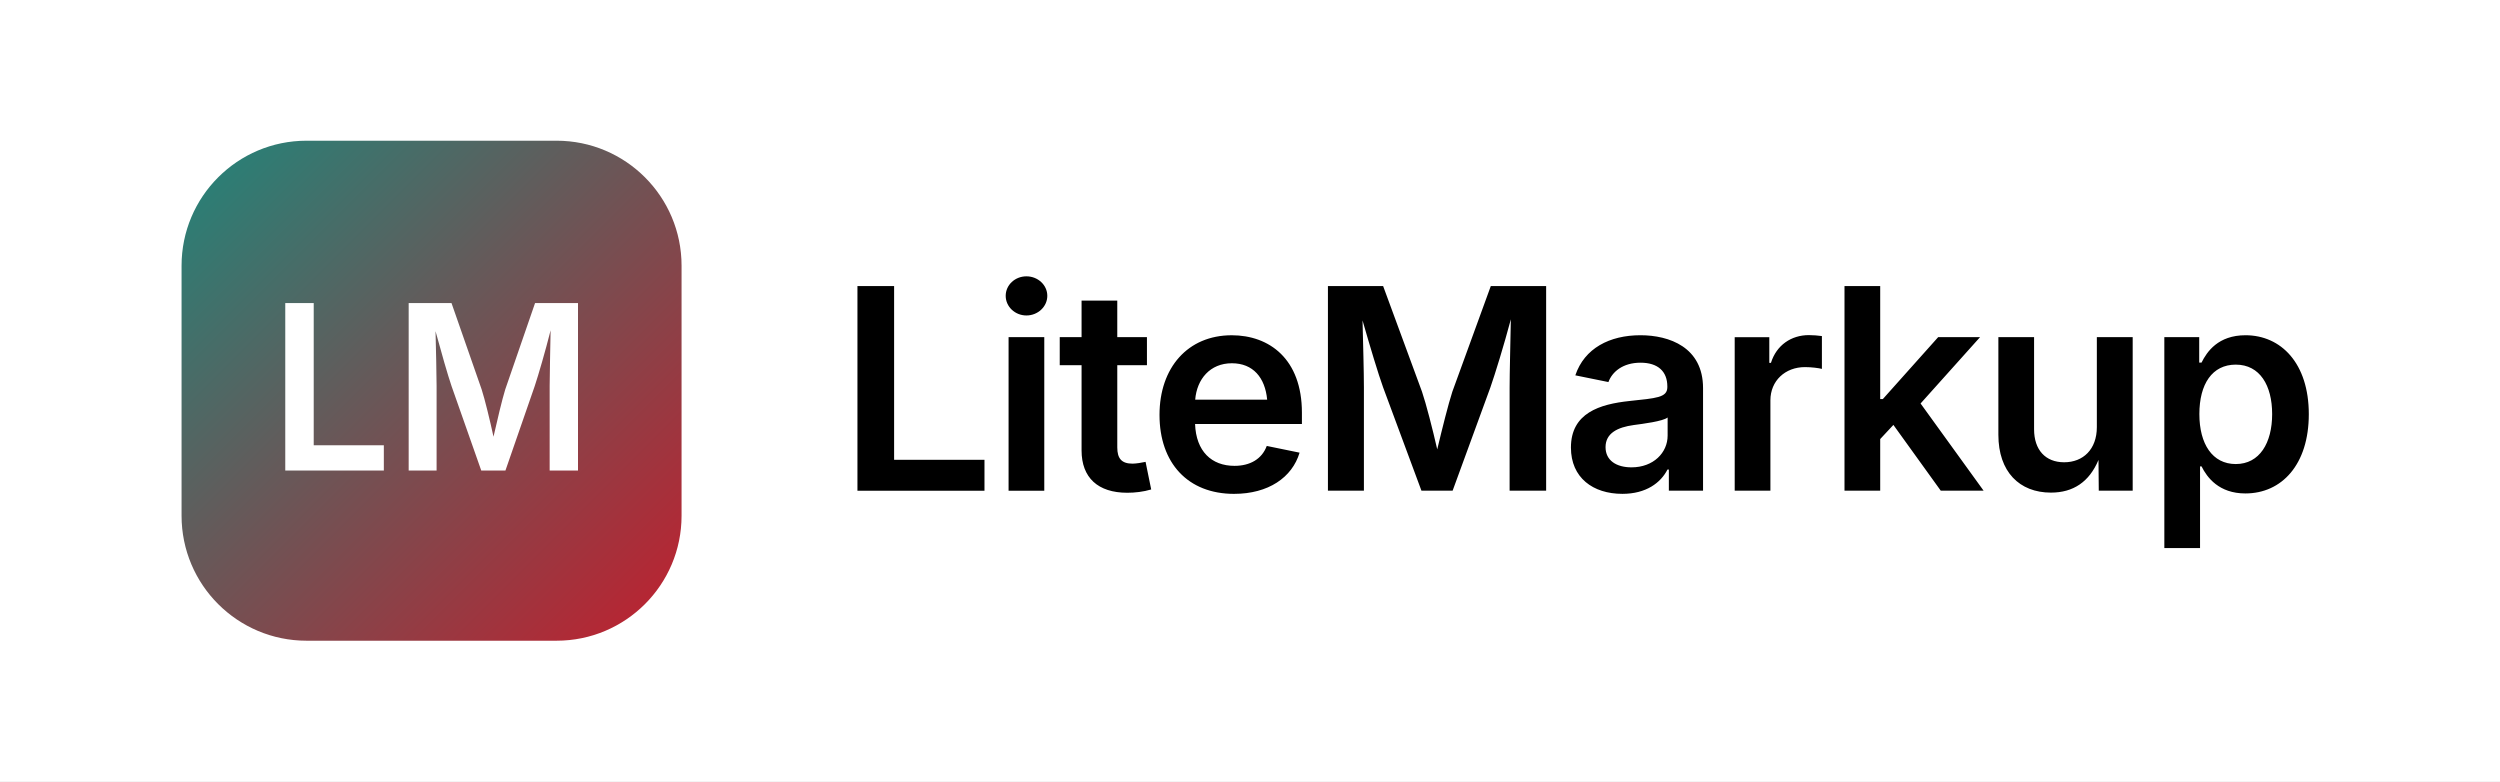
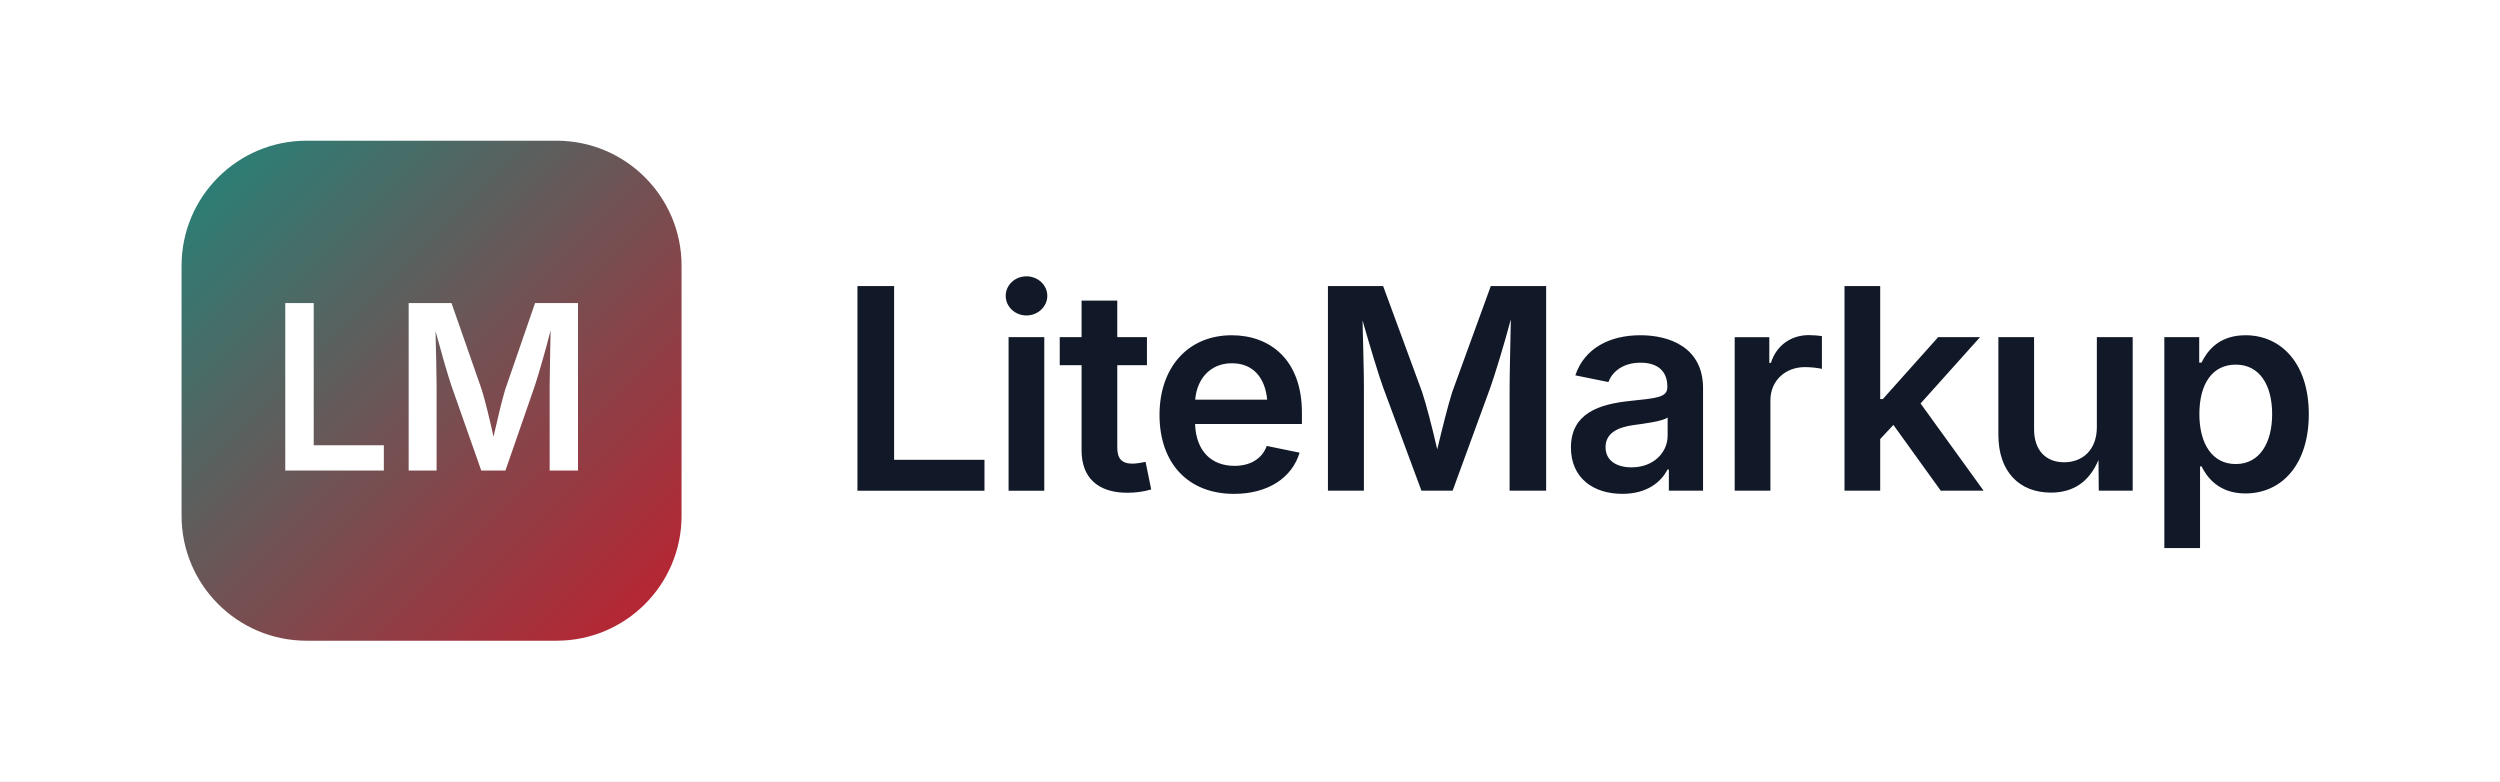
- <svg xmlns="http://www.w3.org/2000/svg" xmlns:xlink="http://www.w3.org/1999/xlink" width="320" height="100" viewBox="0 0 320 100" version="1.1" id="svg2" xml:space="preserve">
-   <defs id="defs2">
-     <linearGradient id="grad" x1="0" y1="0" x2="64" y2="64" gradientUnits="userSpaceOnUse">
-       <stop offset="0" style="stop-color:#21857a;stop-opacity:1;" id="stop1" />
-       <stop offset="1" style="stop-color:#c11f2e;stop-opacity:1;" id="stop2" />
+ <svg xmlns="http://www.w3.org/2000/svg" width="320" height="100" viewBox="0 0 320 100" role="img" aria-label="LiteMarkup logo">
+   <defs>
+     <linearGradient id="brand-gradient" x1="0%" y1="0%" x2="100%" y2="100%">
+       <stop offset="0" stop-color="#21857a" />
+       <stop offset="1" stop-color="#c11f2e" />
    </linearGradient>
-     <linearGradient xlink:href="#grad" id="linearGradient1" gradientUnits="userSpaceOnUse" x1="0" y1="0" x2="64" y2="64" gradientTransform="translate(23.23996,18.01097)" />
  </defs>
-   <rect style="opacity:1;fill:#ffffff;stroke:none;stroke-linecap:square;stroke-miterlimit:2;paint-order:stroke fill markers" id="rect2" width="320" height="100" x="0" y="0" />
-   <rect width="64" height="64" rx="16" fill="url(#grad)" id="rect2-5" x="23.24" y="18.011" style="fill:url(#linearGradient1)" />
-   <path style="font-weight:600;font-size:28.688px;line-height:1;font-family:Inter;-inkscape-font-specification:'Inter Semi-Bold';letter-spacing:0px;fill:#ffffff;stroke-width:0.717;stroke-linecap:square;stroke-miterlimit:2;paint-order:stroke fill markers" d="M 36.514,60.228 H 49.131 V 56.992 H 40.156 V 38.795 h -3.642 z m 15.796,0 h 3.574 V 49.411 c 0,-1.625 -0.082,-4.589 -0.136,-7.02 0.75,2.762 1.569,5.624 2.046,7.02 l 3.806,10.817 h 3.096 l 3.751,-10.817 c 0.477,-1.438 1.337,-4.387 2.032,-7.135 -0.041,2.546 -0.123,5.538 -0.123,7.135 v 10.817 h 3.628 V 38.795 h -5.497 l -3.819,11.062 c -0.396,1.28 -1.023,3.927 -1.5,6.042 -0.464,-2.143 -1.105,-4.776 -1.514,-6.042 L 57.793,38.795 h -5.483 z" id="text1-8" aria-label="LM" />
-   <path d="m 109.753,62.81 h 16.26 V 58.854 H 114.446 V 36.618 h -4.693 z m 19.345,0 h 4.57 V 43.157 h -4.57 z m 2.285,-22.43 c 1.459,0 2.672,-1.125 2.672,-2.514 0,-1.389 -1.213,-2.496 -2.672,-2.496 -1.459,0 -2.654,1.107 -2.654,2.496 0,1.389 1.195,2.514 2.654,2.514 z m 15.425,2.777 h -3.797 v -4.676 h -4.57 v 4.676 h -2.795 v 3.586 h 2.795 v 10.916 c 0,3.48 2.092,5.414 5.854,5.414 0.967,0 2.057,-0.123 3.059,-0.422 l -0.721,-3.533 c -0.439,0.105 -1.248,0.229 -1.67,0.229 -1.389,0 -1.951,-0.65 -1.951,-2.074 V 46.743 h 3.797 z m 11.153,20.057 c 4.377,0 7.436,-2.092 8.385,-5.273 l -4.201,-0.861 c -0.615,1.67 -2.127,2.549 -4.131,2.549 -2.936,0 -4.922,-1.863 -5.045,-5.361 h 13.676 v -1.441 c 0,-6.891 -4.184,-9.914 -8.982,-9.914 -5.625,0 -9.246,4.148 -9.246,10.195 0,6.152 3.621,10.107 9.545,10.107 z m -4.975,-12.059 c 0.211,-2.619 1.898,-4.658 4.693,-4.658 2.725,0 4.254,1.846 4.518,4.658 z m 16.989,11.654 h 4.605 v -13.219 c 0,-1.986 -0.105,-5.607 -0.176,-8.578 0.967,3.375 2.021,6.873 2.637,8.578 l 4.904,13.219 h 3.99 l 4.834,-13.219 c 0.615,-1.758 1.723,-5.361 2.619,-8.719 -0.053,3.111 -0.158,6.768 -0.158,8.719 v 13.219 h 4.676 V 36.618 h -7.084 l -4.922,13.518 c -0.51,1.564 -1.318,4.799 -1.934,7.383 -0.598,-2.619 -1.424,-5.836 -1.951,-7.383 L 177.041,36.618 h -7.066 z m 37.679,0.404 c 3.059,0 4.922,-1.424 5.783,-3.111 h 0.176 v 2.707 h 4.377 v -13.131 c 0,-5.238 -4.324,-6.768 -8.016,-6.768 -3.938,0 -7.172,1.67 -8.332,5.133 l 4.236,0.861 c 0.475,-1.301 1.828,-2.479 4.113,-2.479 2.232,0 3.428,1.125 3.428,3.041 v 0.088 c 0,1.354 -1.441,1.406 -4.852,1.775 -3.797,0.404 -7.488,1.529 -7.488,5.959 0,3.867 2.83,5.924 6.574,5.924 z m 1.178,-3.393 c -1.934,0 -3.322,-0.879 -3.322,-2.584 0,-1.793 1.547,-2.549 3.604,-2.83 1.178,-0.158 3.727,-0.475 4.342,-0.967 v 2.32 c 0,2.18 -1.811,4.061 -4.623,4.061 z m 13.21,2.988 h 4.57 V 51.243 c 0,-2.496 1.881,-4.254 4.43,-4.254 0.809,0 1.775,0.123 2.162,0.229 v -4.201 c -0.439,-0.07 -1.16,-0.123 -1.67,-0.123 -2.25,0 -4.148,1.283 -4.852,3.551 h -0.211 v -3.287 h -4.43 z m 14.054,0 h 4.57 v -6.609 l 1.688,-1.811 6.064,8.42 h 5.484 l -8.068,-11.162 7.611,-8.49 h -5.361 l -7.084,7.928 h -0.334 V 36.618 h -4.57 z m 26.429,0.246 c 2.848,0 4.904,-1.371 6.082,-4.184 l 0.035,3.938 h 4.342 V 43.157 h -4.588 v 11.514 c 0,2.848 -1.758,4.5 -4.184,4.5 -2.391,0 -3.85,-1.582 -3.85,-4.219 V 43.157 h -4.57 v 12.498 c 0,4.729 2.689,7.4 6.732,7.4 z m 14.511,7.102 h 4.57 V 59.698 h 0.193 c 0.703,1.424 2.232,3.463 5.607,3.463 4.658,0 8.121,-3.691 8.121,-10.143 0,-6.539 -3.568,-10.107 -8.104,-10.107 -3.498,0 -4.939,2.109 -5.625,3.498 h -0.299 v -3.252 h -4.465 z m 9.141,-10.758 c -2.988,0 -4.658,-2.566 -4.658,-6.398 0,-3.832 1.635,-6.328 4.658,-6.328 3.094,0 4.658,2.672 4.658,6.328 0,3.691 -1.6,6.398 -4.658,6.398 z" id="text2" style="font-weight:600;font-size:36px;line-height:1;font-family:Inter;-inkscape-font-specification:'Inter Semi-Bold';letter-spacing:-0.8px;stroke-linecap:square;stroke-miterlimit:2;paint-order:stroke fill markers" aria-label="LiteMarkup" />
+   <rect width="320" height="100" fill="#ffffff" />
+   <rect x="23.24" y="18.011" width="64" height="64" rx="16" fill="url(#brand-gradient)" />
+   <path fill="#ffffff" d="M 36.514,60.228 H 49.131 V 56.992 H 40.156 V 38.795 h -3.642 z m 15.796,0 h 3.574 V 49.411 c 0,-1.625 -0.082,-4.589 -0.136,-7.02 0.75,2.762 1.569,5.624 2.046,7.02 l 3.806,10.817 h 3.096 l 3.751,-10.817 c 0.477,-1.438 1.337,-4.387 2.032,-7.135 -0.041,2.546 -0.123,5.538 -0.123,7.135 v 10.817 h 3.628 V 38.795 h -5.497 l -3.819,11.062 c -0.396,1.28 -1.023,3.927 -1.5,6.042 -0.464,-2.143 -1.105,-4.776 -1.514,-6.042 L 57.793,38.795 h -5.483 z" />
+   <path fill="#111827" d="m 109.753,62.81 h 16.26 V 58.854 H 114.446 V 36.618 h -4.693 z m 19.345,0 h 4.57 V 43.157 h -4.57 z m 2.285,-22.43 c 1.459,0 2.672,-1.125 2.672,-2.514 0,-1.389 -1.213,-2.496 -2.672,-2.496 -1.459,0 -2.654,1.107 -2.654,2.496 0,1.389 1.195,2.514 2.654,2.514 z m 15.425,2.777 h -3.797 v -4.676 h -4.57 v 4.676 h -2.795 v 3.586 h 2.795 v 10.916 c 0,3.48 2.092,5.414 5.854,5.414 0.967,0 2.057,-0.123 3.059,-0.422 l -0.721,-3.533 c -0.439,0.105 -1.248,0.229 -1.67,0.229 -1.389,0 -1.951,-0.65 -1.951,-2.074 V 46.743 h 3.797 z m 11.153,20.057 c 4.377,0 7.436,-2.092 8.385,-5.273 l -4.201,-0.861 c -0.615,1.67 -2.127,2.549 -4.131,2.549 -2.936,0 -4.922,-1.863 -5.045,-5.361 h 13.676 v -1.441 c 0,-6.891 -4.184,-9.914 -8.982,-9.914 -5.625,0 -9.246,4.148 -9.246,10.195 0,6.152 3.621,10.107 9.545,10.107 z m -4.975,-12.059 c 0.211,-2.619 1.898,-4.658 4.693,-4.658 2.725,0 4.254,1.846 4.518,4.658 z m 16.989,11.654 h 4.605 v -13.219 c 0,-1.986 -0.105,-5.607 -0.176,-8.578 0.967,3.375 2.021,6.873 2.637,8.578 l 4.904,13.219 h 3.99 l 4.834,-13.219 c 0.615,-1.758 1.723,-5.361 2.619,-8.719 -0.053,3.111 -0.158,6.768 -0.158,8.719 v 13.219 h 4.676 V 36.618 h -7.084 l -4.922,13.518 c -0.51,1.564 -1.318,4.799 -1.934,7.383 -0.598,-2.619 -1.424,-5.836 -1.951,-7.383 L 177.041,36.618 h -7.066 z m 37.679,0.404 c 3.059,0 4.922,-1.424 5.783,-3.111 h 0.176 v 2.707 h 4.377 v -13.131 c 0,-5.238 -4.324,-6.768 -8.016,-6.768 -3.938,0 -7.172,1.67 -8.332,5.133 l 4.236,0.861 c 0.475,-1.301 1.828,-2.479 4.113,-2.479 2.232,0 3.428,1.125 3.428,3.041 v 0.088 c 0,1.354 -1.441,1.406 -4.852,1.775 -3.797,0.404 -7.488,1.529 -7.488,5.959 0,3.867 2.83,5.924 6.574,5.924 z m 1.178,-3.393 c -1.934,0 -3.322,-0.879 -3.322,-2.584 0,-1.793 1.547,-2.549 3.604,-2.83 1.178,-0.158 3.727,-0.475 4.342,-0.967 v 2.32 c 0,2.18 -1.811,4.061 -4.623,4.061 z m 13.21,2.988 h 4.57 V 51.243 c 0,-2.496 1.881,-4.254 4.43,-4.254 0.809,0 1.775,0.123 2.162,0.229 v -4.201 c -0.439,-0.07 -1.16,-0.123 -1.67,-0.123 -2.25,0 -4.148,1.283 -4.852,3.551 h -0.211 v -3.287 h -4.43 z m 14.054,0 h 4.57 v -6.609 l 1.688,-1.811 6.064,8.42 h 5.484 l -8.068,-11.162 7.611,-8.49 h -5.361 l -7.084,7.928 h -0.334 V 36.618 h -4.57 z m 26.429,0.246 c 2.848,0 4.904,-1.371 6.082,-4.184 l 0.035,3.938 h 4.342 V 43.157 h -4.588 v 11.514 c 0,2.848 -1.758,4.5 -4.184,4.5 -2.391,0 -3.85,-1.582 -3.85,-4.219 V 43.157 h -4.57 v 12.498 c 0,4.729 2.689,7.4 6.732,7.4 z m 14.511,7.102 h 4.57 V 59.698 h 0.193 c 0.703,1.424 2.232,3.463 5.607,3.463 4.658,0 8.121,-3.691 8.121,-10.143 0,-6.539 -3.568,-10.107 -8.104,-10.107 -3.498,0 -4.939,2.109 -5.625,3.498 h -0.299 v -3.252 h -4.465 z m 9.141,-10.758 c -2.988,0 -4.658,-2.566 -4.658,-6.398 0,-3.832 1.635,-6.328 4.658,-6.328 3.094,0 4.658,2.672 4.658,6.328 0,3.691 -1.6,6.398 -4.658,6.398 z" />
</svg>
